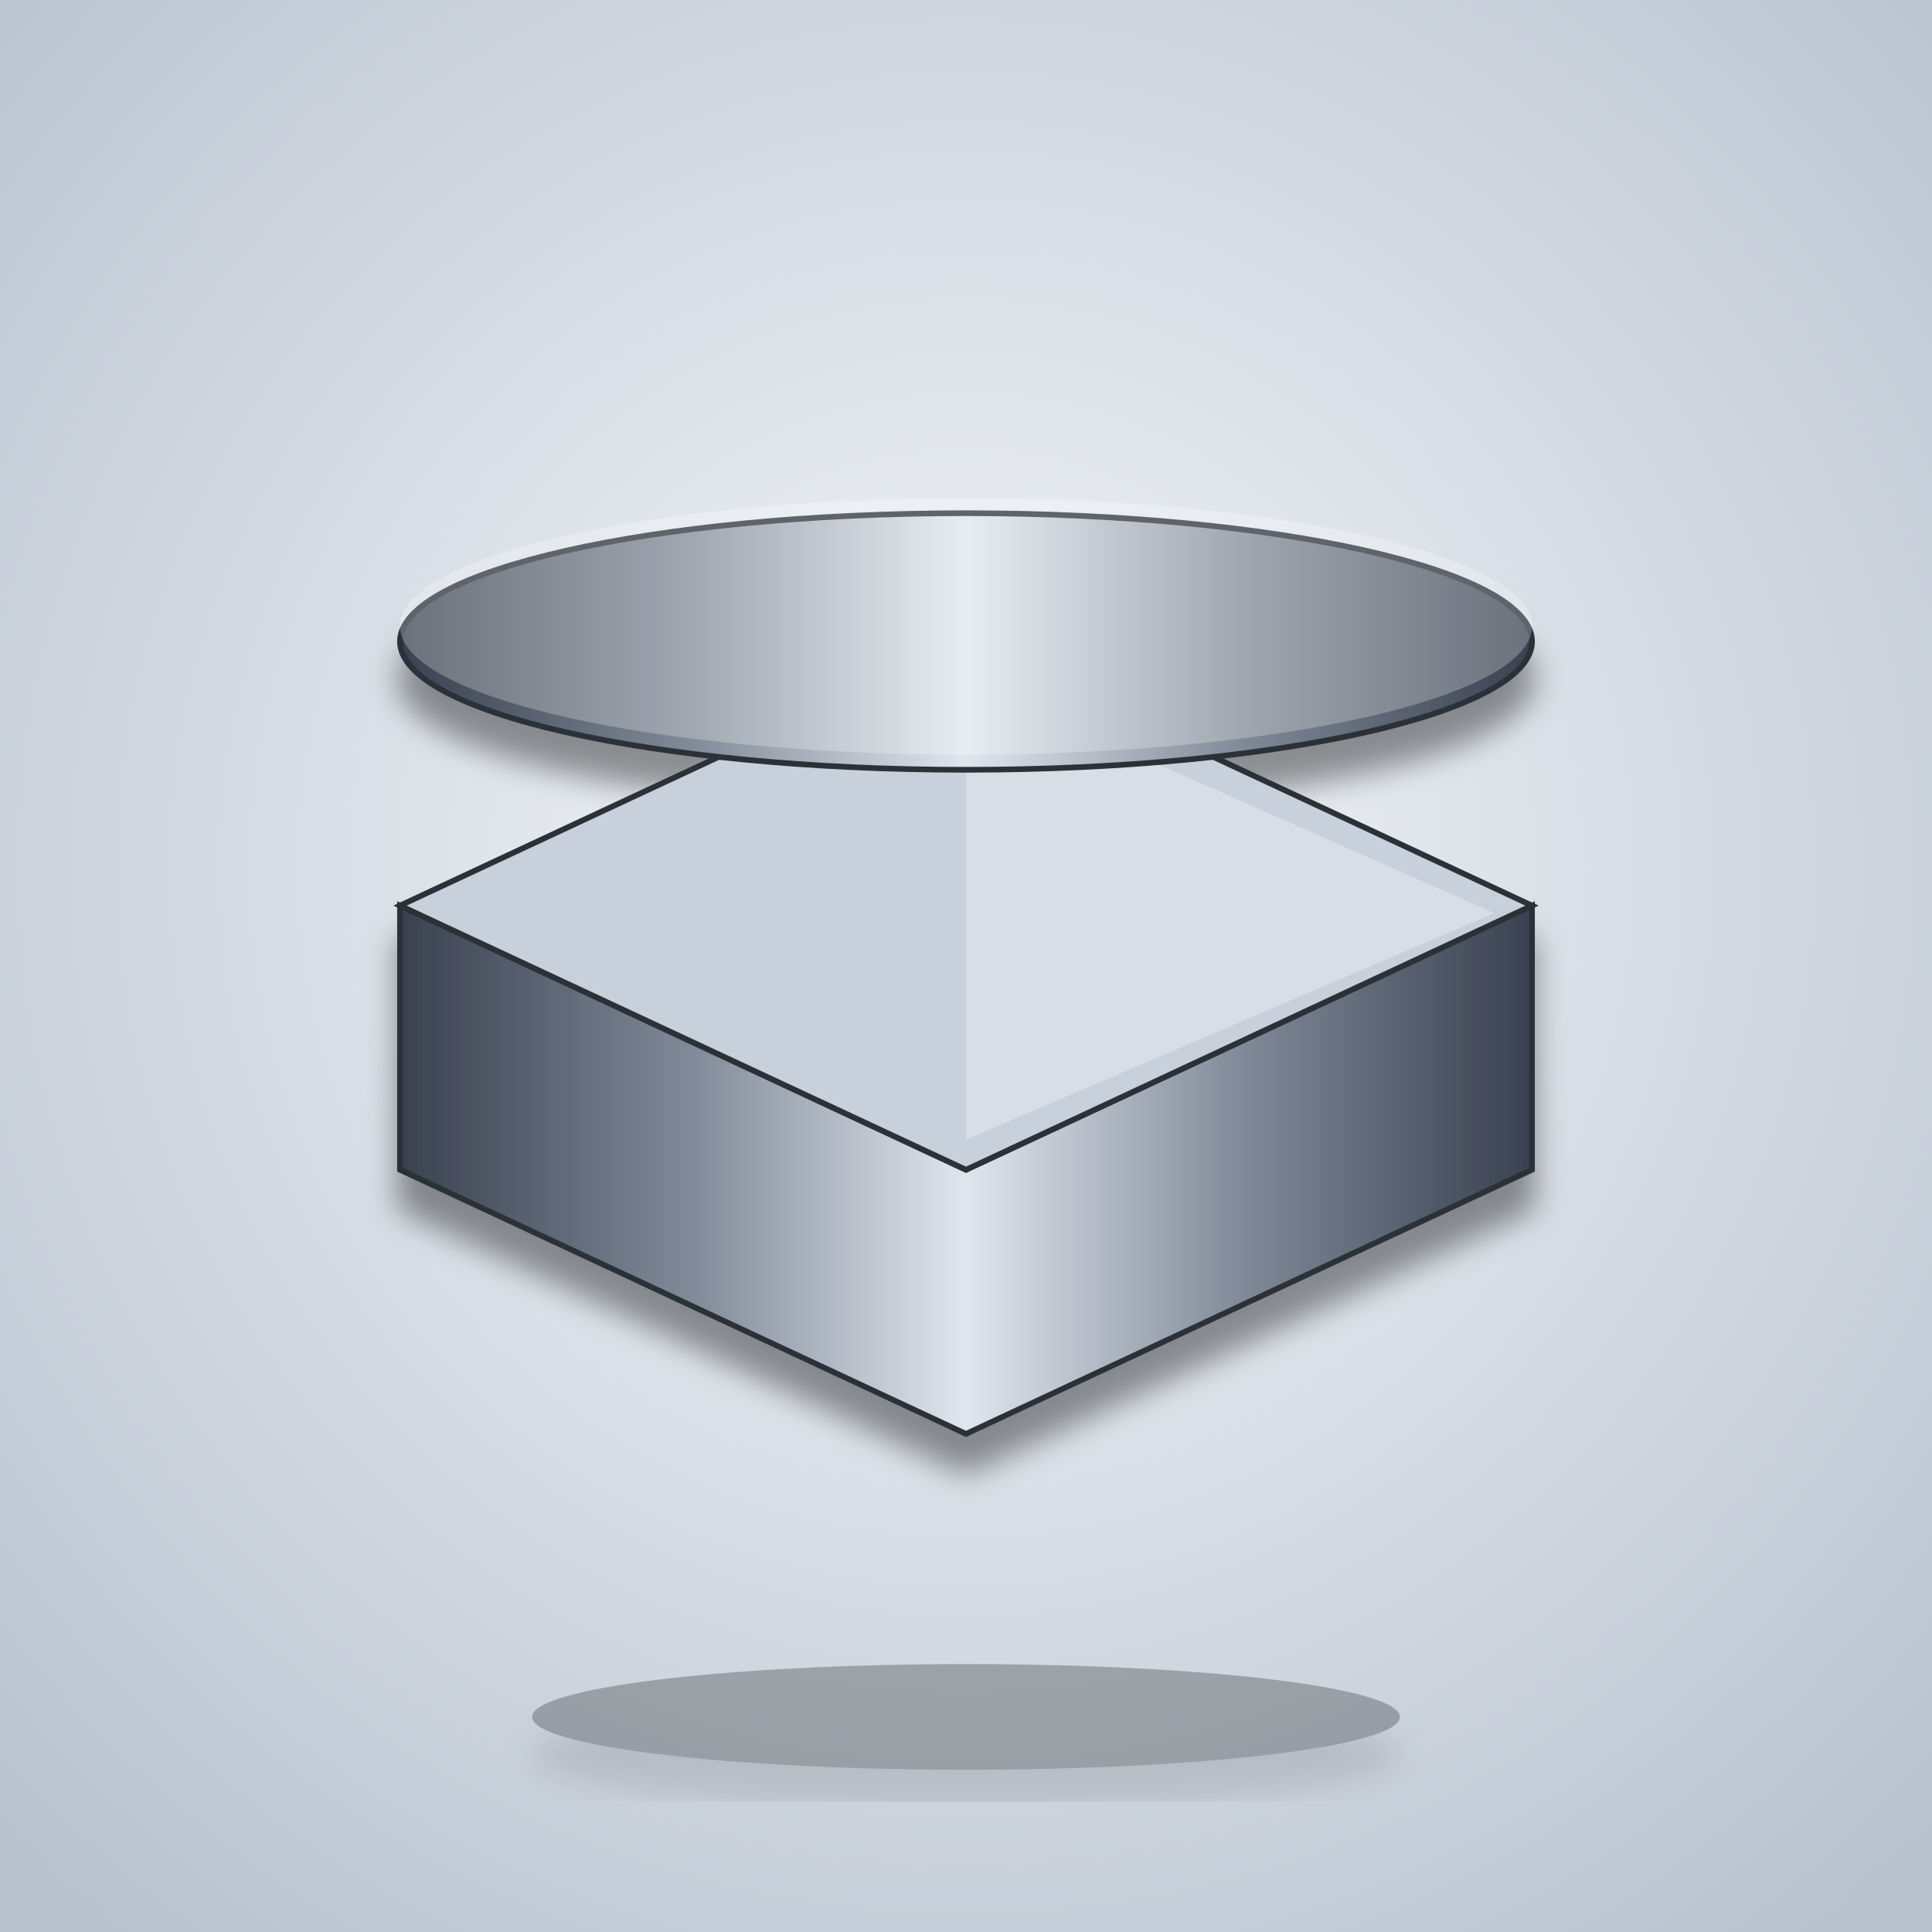
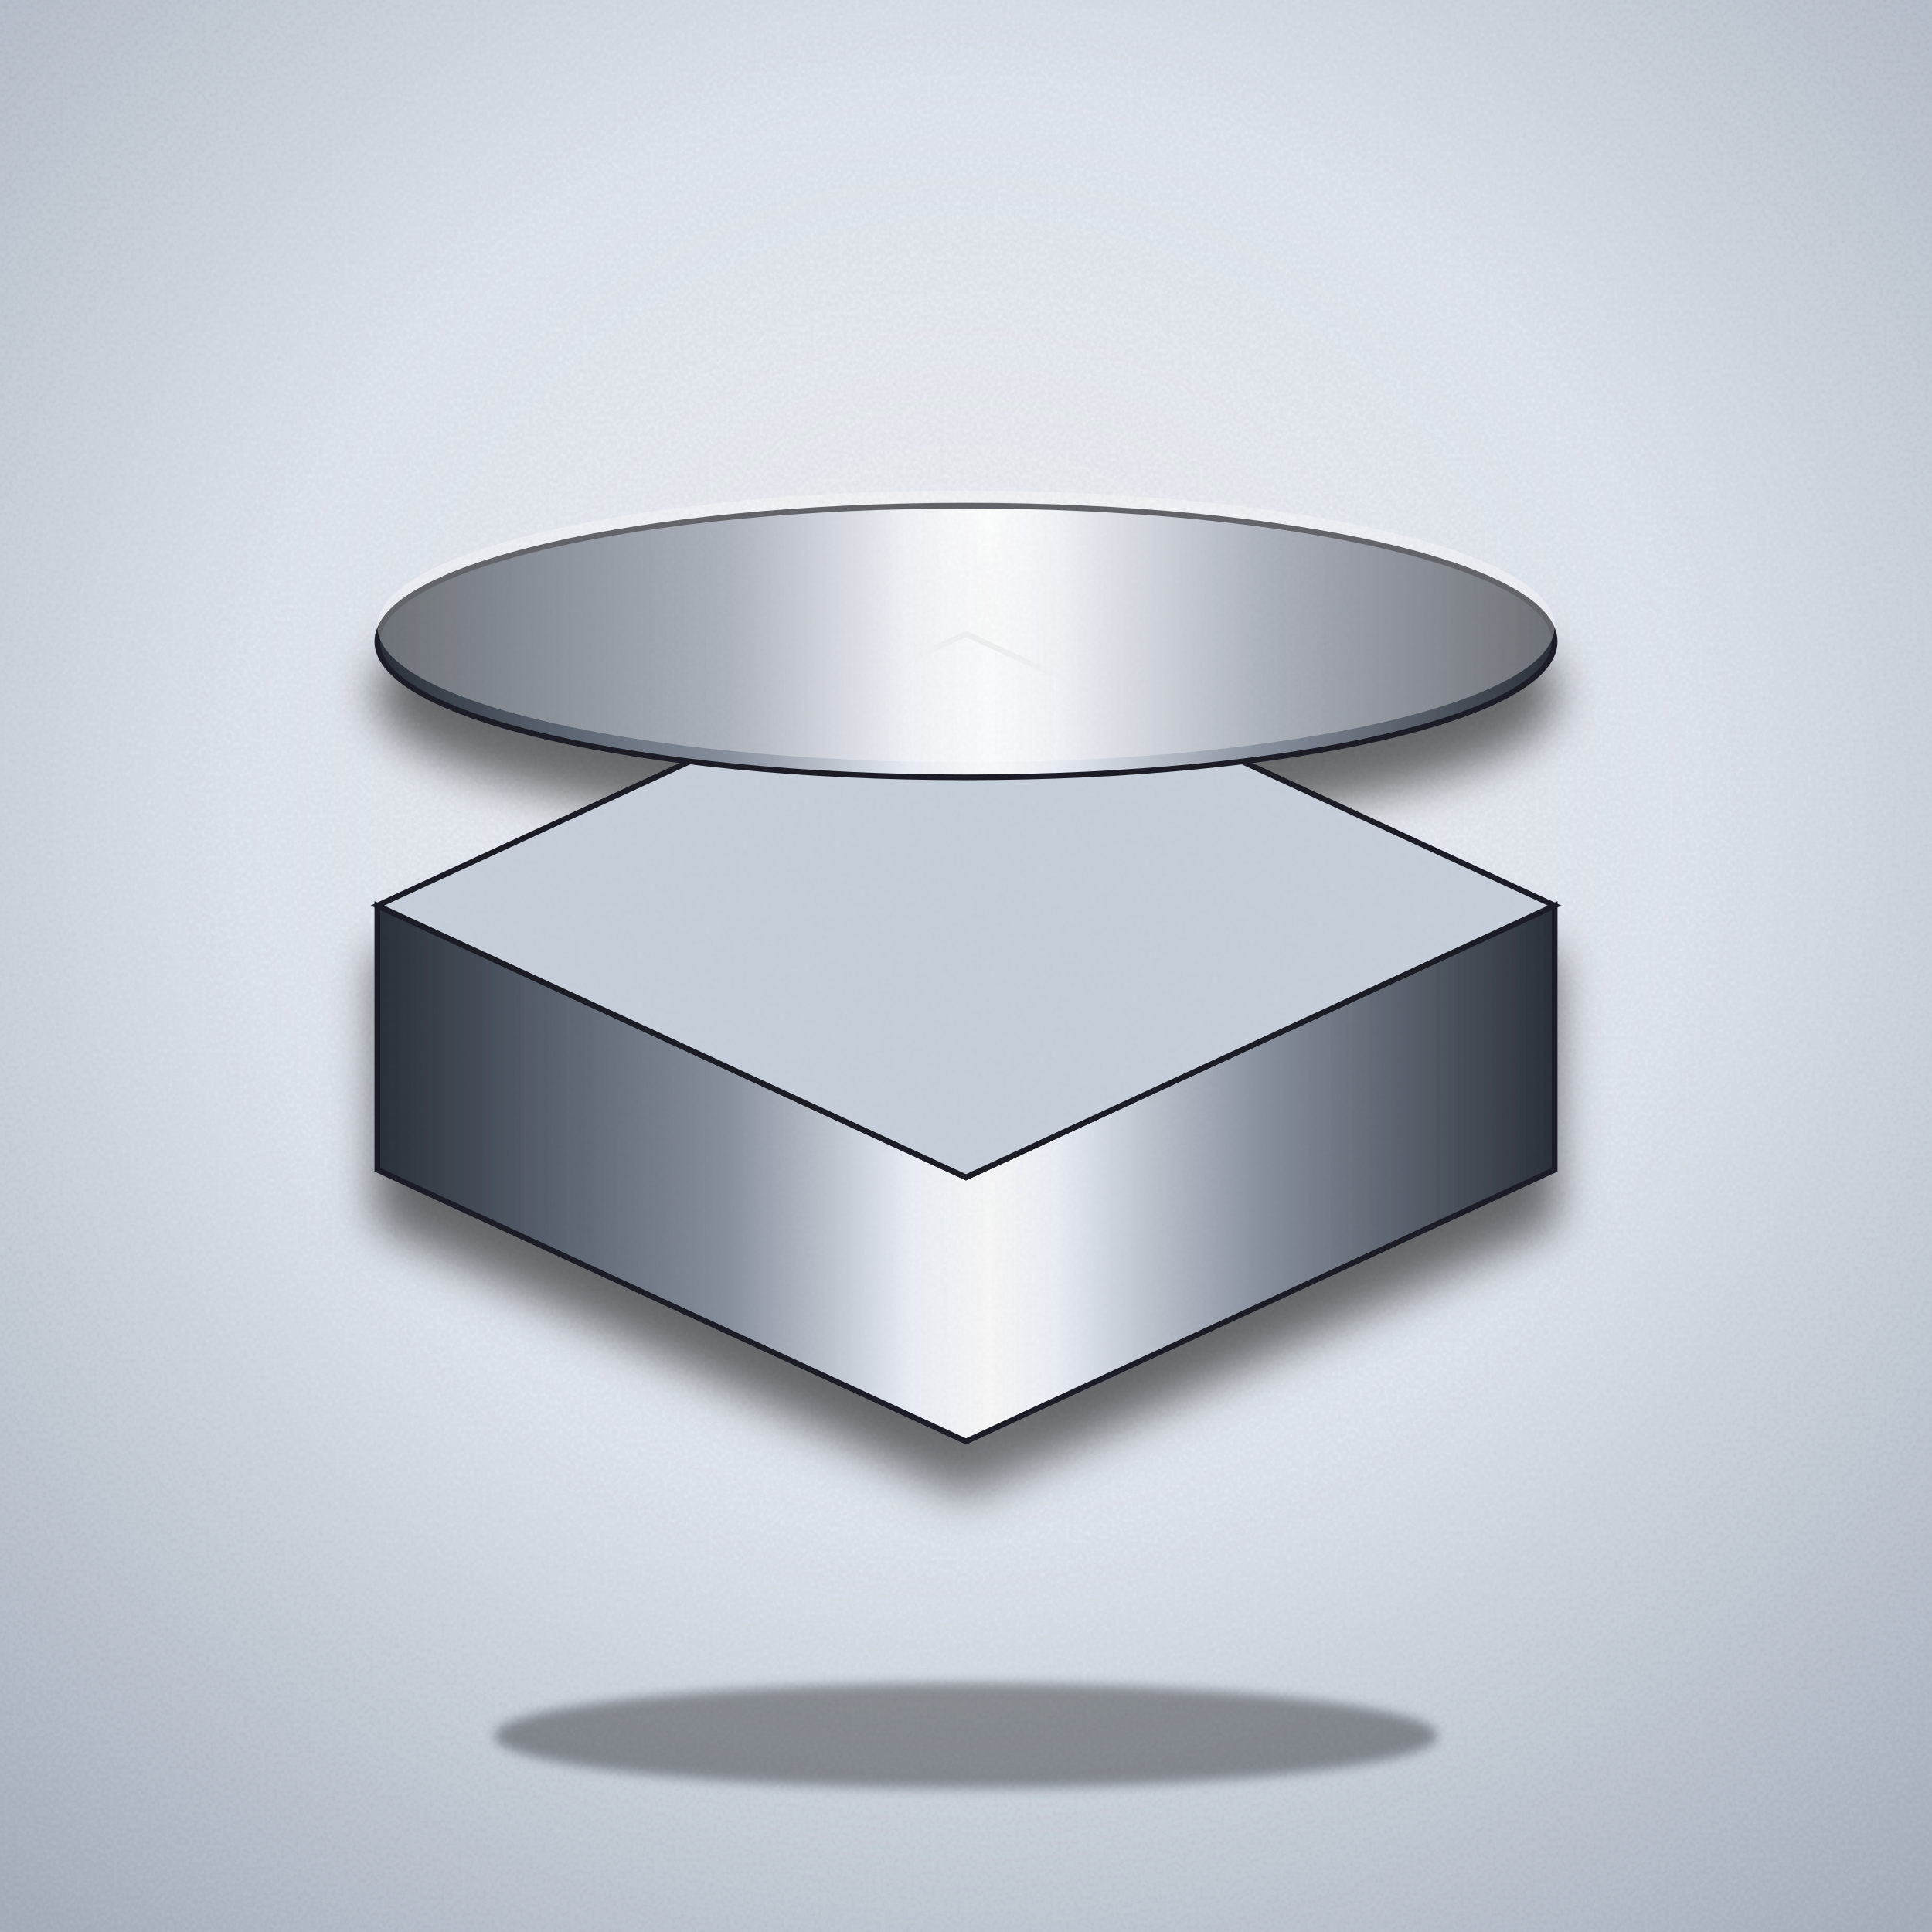
<svg xmlns="http://www.w3.org/2000/svg" viewBox="0 0 512 512" width="512" height="512">
  <defs>
-     <radialGradient id="bg" cx="50%" cy="45%" r="70%">
-       <stop offset="0%" stop-color="#f6f8fb" />
-       <stop offset="100%" stop-color="#b8c2cf" />
+     <radialGradient id="bg" cx="50%" cy="42%" r="75%">
+       <stop offset="0%" stop-color="#f5f7fa" />
+       <stop offset="50%" stop-color="#e2e8f0" />
+       <stop offset="100%" stop-color="#a8b2bf" />
    </radialGradient>
+     <filter id="grain">
+       <feTurbulence type="fractalNoise" baseFrequency="0.9" numOctaves="3" seed="5" />
+       <feColorMatrix values="0 0 0 0 0  0 0 0 0 0  0 0 0 0 0  0 0 0 0.08 0" />
+       <feComposite in2="SourceGraphic" operator="in" />
+     </filter>
+     <filter id="depthBlur">
+       <feGaussianBlur stdDeviation="1.5" />
+     </filter>
+     <filter id="realShadow" x="-50%" y="-50%" width="200%" height="200%">
+       <feGaussianBlur in="SourceAlpha" stdDeviation="6" />
+       <feOffset dx="0" dy="14" />
+       <feComponentTransfer>
+         <feFuncA type="linear" slope="0.55" />
+       </feComponentTransfer>
+       <feMerge>
+         <feMergeNode />
+         <feMergeNode in="SourceGraphic" />
+       </feMerge>
+     </filter>
+     <filter id="worn">
+       <feTurbulence type="turbulence" baseFrequency="0.04" numOctaves="2" seed="3" />
+       <feDisplacementMap in="SourceGraphic" scale="3" />
+     </filter>
+     <linearGradient id="metal" x1="0%" y1="0%" x2="100%" y2="0%" gradientTransform="rotate(0)">
+       <stop offset="0%" stop-color="#2a3038" />
+       <stop offset="15%" stop-color="#5a6370" />
+       <stop offset="30%" stop-color="#8a92a0" />
+       <stop offset="45%" stop-color="#e8edf4" />
+       <stop offset="52%" stop-color="#ffffff" stop-opacity="0.9" />
+       <stop offset="58%" stop-color="#e8edf4" />
+       <stop offset="75%" stop-color="#8a92a0" />
+       <stop offset="100%" stop-color="#2a3038" />
+     </linearGradient>
+     <linearGradient id="topShine" x1="0%" y1="0%" x2="0%" y2="100%">
+       <stop offset="0%" stop-color="#ffffff" stop-opacity="0.55" />
+       <stop offset="50%" stop-color="#ffffff" stop-opacity="0.15" />
+       <stop offset="100%" stop-color="#ffffff" stop-opacity="0" />
+     </linearGradient>
+     <linearGradient id="thread" x1="0%" y1="0%" x2="100%" y2="0%">
+       <stop offset="0%" stop-color="#1a1e25" />
+       <stop offset="50%" stop-color="#6a7280" />
+       <stop offset="100%" stop-color="#1a1e25" />
+     </linearGradient>
  </defs>
  <rect width="100%" height="100%" fill="url(#bg)" />
-   <filter id="ds" x="-30%" y="-30%" width="160%" height="160%">
-     <feGaussianBlur in="SourceAlpha" stdDeviation="4" />
-     <feOffset dx="0" dy="10" />
-     <feComponentTransfer>
-       <feFuncA type="linear" slope="0.4" />
-     </feComponentTransfer>
-     <feMerge>
-       <feMergeNode />
-       <feMergeNode in="SourceGraphic" />
-     </feMerge>
-   </filter>
-   <linearGradient id="shaft" x1="0%" y1="0%" x2="100%" y2="0%">
-     <stop offset="0%" stop-color="#3a4250" />
-     <stop offset="25%" stop-color="#7e8896" />
-     <stop offset="50%" stop-color="#e0e6ee" />
-     <stop offset="75%" stop-color="#7e8896" />
-     <stop offset="100%" stop-color="#3a4250" />
-   </linearGradient>
-   <ellipse cx="256" cy="455" rx="115" ry="14" fill="#000" opacity="0.25" filter="url(#ds)" />
-   <g filter="url(#ds)">
-     <polygon points="106,240 256,170 406,240 256,310" fill="#3a4250" opacity="0.7" />
-     <polygon points="106,240 256,310 406,240 406,310 256,380 106,310" fill="url(#shaft)" stroke="#2a3038" stroke-width="1.5" />
-     <polygon points="256,170 406,240 256,310 106,240" fill="#c8d0dc" stroke="#2a3038" stroke-width="1.5" />
-     <polygon points="256,180 396,242 256,302" fill="#fff" opacity="0.3" />
-     <ellipse cx="256" cy="170" rx="150" ry="34" fill="url(#shaft)" stroke="#2a3038" stroke-width="1.5" />
-     <ellipse cx="256" cy="166" rx="150" ry="34" fill="#fff" opacity="0.25" />
+   <rect width="100%" height="100%" fill="url(#bg)" filter="url(#grain)" opacity="0.4" />
+   <ellipse cx="256" cy="460" rx="125" ry="14" fill="#000" opacity="0.35" filter="url(#depthBlur)" />
+   <g filter="url(#realShadow)">
+     <polygon points="100,240 256,168 412,240 256,312" fill="#3a4250" opacity="0.75" />
+     <polygon points="100,240 256,312 412,240 412,310 256,382 100,310" fill="url(#metal)" stroke="#1a1e25" stroke-width="1.5" />
+     <polygon points="256,168 412,240 256,312 100,240" fill="#c8d0dc" stroke="#1a1e25" stroke-width="1.5" />
+     <ellipse cx="256" cy="170" rx="156" ry="36" fill="url(#metal)" stroke="#1a1e25" stroke-width="1.5" />
+     <ellipse cx="256" cy="166" rx="156" ry="36" fill="#fff" opacity="0.32" />
  </g>
+   <rect width="100%" height="100%" fill="#000" filter="url(#grain)" opacity="0.3" pointer-events="none" />
</svg>
